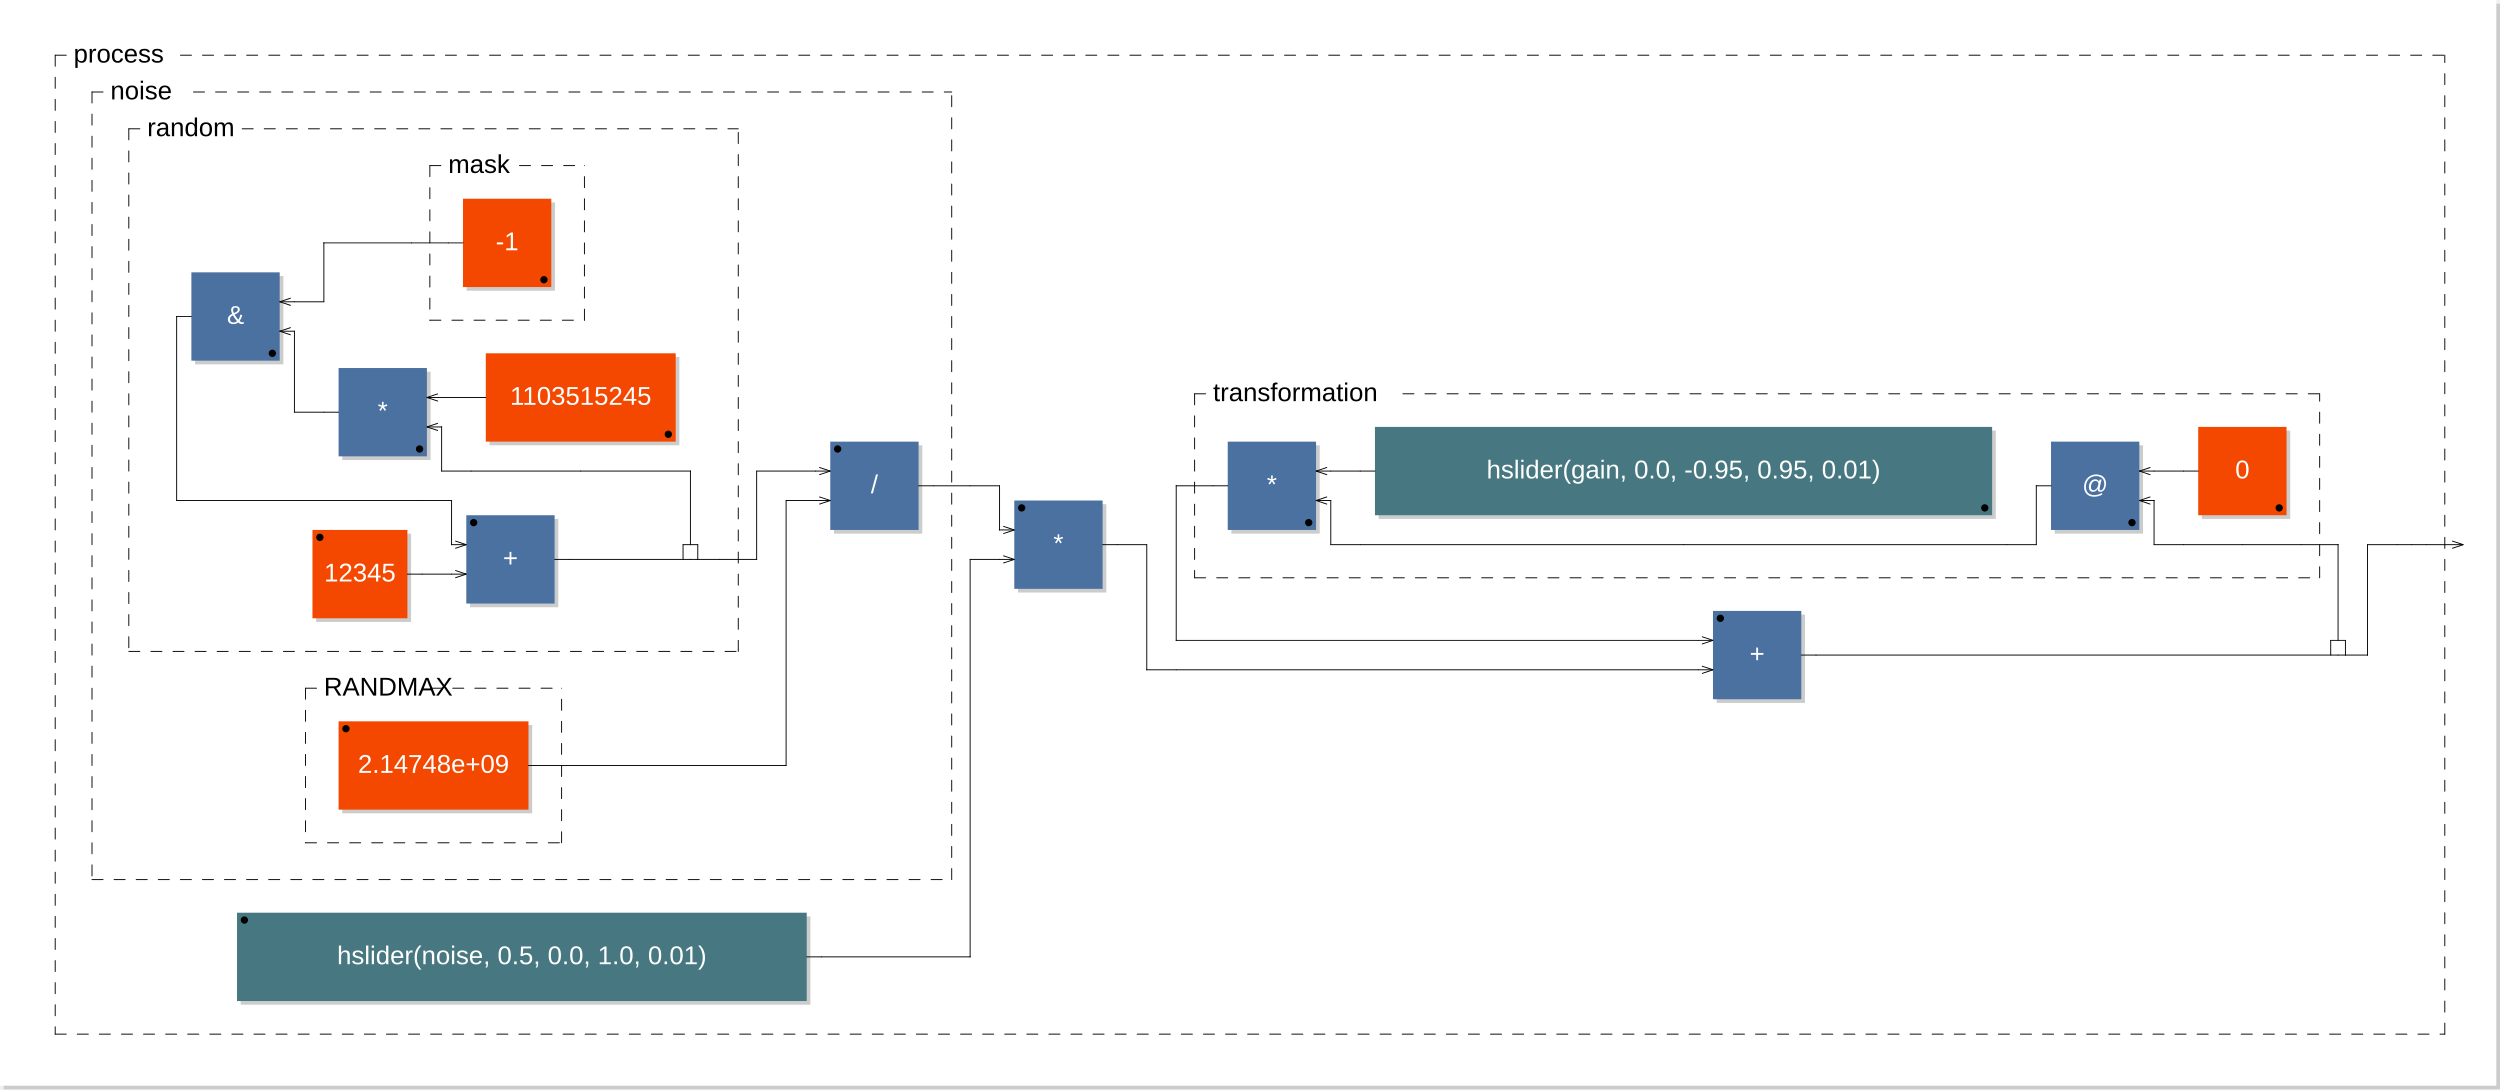
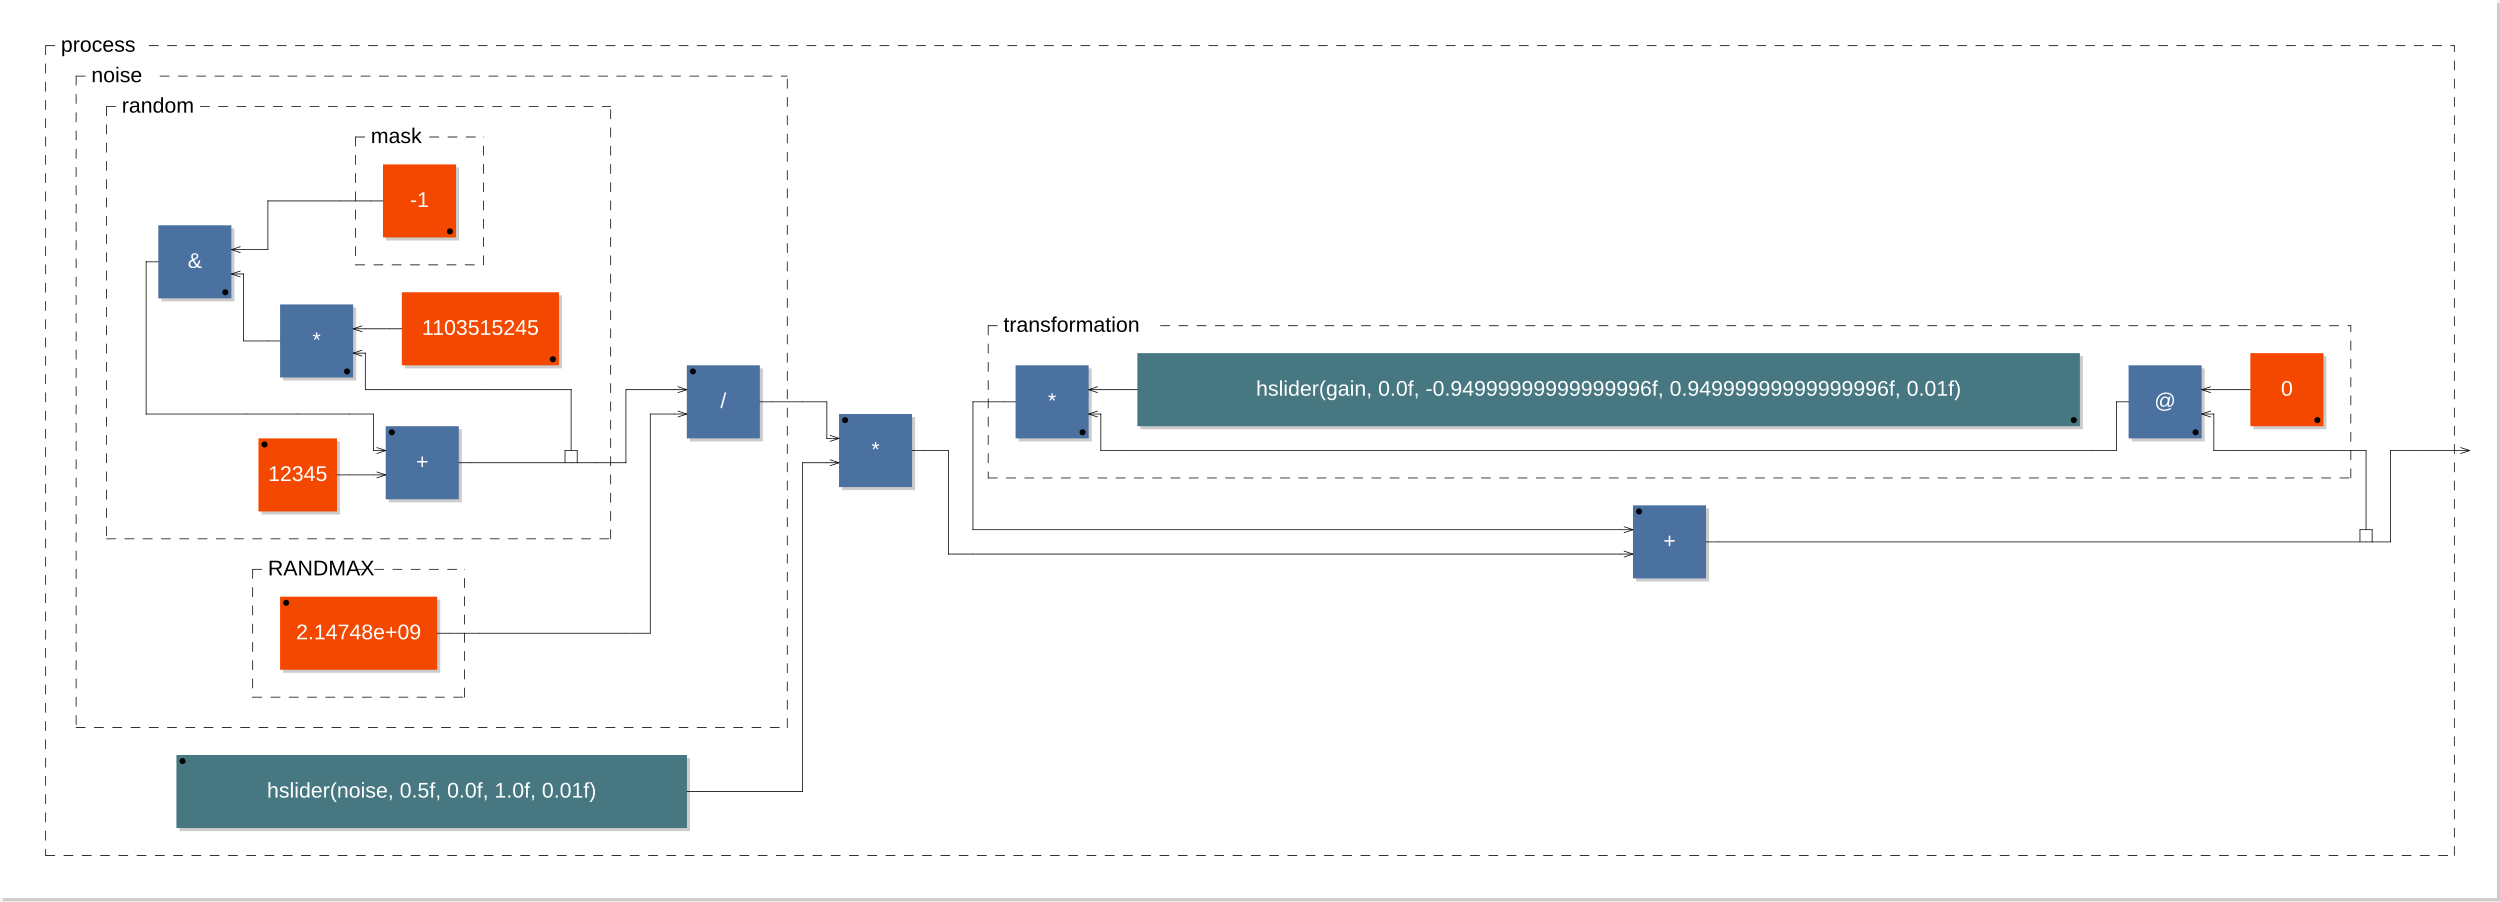
- <svg xmlns="http://www.w3.org/2000/svg" viewBox="0 0 679.3 296" width="339.65mm" height="148mm" version="1.1">
-   <rect x="1" y="1" width="678.3" height="295" rx="0" ry="0" style="stroke:none;fill:#cccccc;" />
-   <rect x="0" y="0" width="678.3" height="295" rx="0" ry="0" style="stroke:none;fill:#ffffff;" />
+ <svg xmlns="http://www.w3.org/2000/svg" viewBox="0 0 821.2 296" width="410.6mm" height="148mm" version="1.1">
+   <rect x="1" y="1" width="820.2" height="295" rx="0" ry="0" style="stroke:none;fill:#cccccc;" />
+   <rect x="0" y="0" width="820.2" height="295" rx="0" ry="0" style="stroke:none;fill:#ffffff;" />
  <text x="10" y="7" font-family="Arial" font-size="7" />
  <rect x="85.9" y="145" width="25.8" height="24" rx="0" ry="0" style="stroke:none;fill:#cccccc;" />
  <rect x="84.9" y="144" width="25.8" height="24" rx="0" ry="0" style="stroke:none;fill:#f44800;" />
  <text x="97.8" y="158" font-family="Arial" font-size="7" text-anchor="middle" fill="#FFFFFF">12345</text>
  <circle cx="86.9" cy="146" r="1" />
  <rect x="127.7" y="141" width="24" height="24" rx="0" ry="0" style="stroke:none;fill:#cccccc;" />
  <rect x="126.7" y="140" width="24" height="24" rx="0" ry="0" style="stroke:none;fill:#4B71A1;" />
  <text x="138.7" y="154" font-family="Arial" font-size="7" text-anchor="middle" fill="#FFFFFF">+</text>
  <circle cx="128.7" cy="142" r="1" />
  <line x1="123.7" y1="147" x2="126.7" y2="148" transform="rotate(0,126.7,148)" style="stroke: black; stroke-width:0.25;" />
  <line x1="123.7" y1="149" x2="126.7" y2="148" transform="rotate(0,126.7,148)" style="stroke: black; stroke-width:0.25;" />
  <line x1="123.7" y1="155" x2="126.7" y2="156" transform="rotate(0,126.7,156)" style="stroke: black; stroke-width:0.25;" />
  <line x1="123.7" y1="157" x2="126.7" y2="156" transform="rotate(0,126.7,156)" style="stroke: black; stroke-width:0.25;" />
  <rect x="133" y="97" width="51.6" height="24" rx="0" ry="0" style="stroke:none;fill:#cccccc;" />
  <rect x="132" y="96" width="51.6" height="24" rx="0" ry="0" style="stroke:none;fill:#f44800;" />
  <text x="157.8" y="110" font-family="Arial" font-size="7" text-anchor="middle" fill="#FFFFFF">1103515245</text>
  <circle cx="181.6" cy="118" r="1" />
  <rect x="93" y="101" width="24" height="24" rx="0" ry="0" style="stroke:none;fill:#cccccc;" />
  <rect x="92" y="100" width="24" height="24" rx="0" ry="0" style="stroke:none;fill:#4B71A1;" />
  <text x="104" y="114" font-family="Arial" font-size="7" text-anchor="middle" fill="#FFFFFF">*</text>
  <circle cx="114" cy="122" r="1" />
  <line x1="119" y1="115" x2="116" y2="116" transform="rotate(0,116,116)" style="stroke: black; stroke-width:0.25;" />
  <line x1="119" y1="117" x2="116" y2="116" transform="rotate(0,116,116)" style="stroke: black; stroke-width:0.25;" />
  <line x1="119" y1="107" x2="116" y2="108" transform="rotate(0,116,108)" style="stroke: black; stroke-width:0.25;" />
  <line x1="119" y1="109" x2="116" y2="108" transform="rotate(0,116,108)" style="stroke: black; stroke-width:0.25;" />
  <rect x="126.8" y="55" width="24" height="24" rx="0" ry="0" style="stroke:none;fill:#cccccc;" />
  <rect x="125.8" y="54" width="24" height="24" rx="0" ry="0" style="stroke:none;fill:#f44800;" />
  <text x="137.8" y="68" font-family="Arial" font-size="7" text-anchor="middle" fill="#FFFFFF">-1</text>
  <circle cx="147.8" cy="76" r="1" />
  <line x1="116.8" y1="45" x2="116.8" y2="87" style="stroke: black; stroke-linecap:round; stroke-width:0.25; stroke-dasharray:3,3;" />
  <line x1="116.8" y1="87" x2="158.8" y2="87" style="stroke: black; stroke-linecap:round; stroke-width:0.25; stroke-dasharray:3,3;" />
  <line x1="158.8" y1="87" x2="158.8" y2="45" style="stroke: black; stroke-linecap:round; stroke-width:0.25; stroke-dasharray:3,3;" />
  <line x1="116.8" y1="45" x2="121.8" y2="45" style="stroke: black; stroke-linecap:round; stroke-width:0.25; stroke-dasharray:3,3;" />
  <line x1="141.15" y1="45" x2="158.8" y2="45" style="stroke: black; stroke-linecap:round; stroke-width:0.25; stroke-dasharray:3,3;" />
  <text x="121.8" y="47" font-family="Arial" font-size="7">mask</text>
  <rect x="53" y="75" width="24" height="24" rx="0" ry="0" style="stroke:none;fill:#cccccc;" />
  <rect x="52" y="74" width="24" height="24" rx="0" ry="0" style="stroke:none;fill:#4B71A1;" />
  <text x="64" y="88" font-family="Arial" font-size="7" text-anchor="middle" fill="#FFFFFF">&amp;</text>
  <circle cx="74" cy="96" r="1" />
  <line x1="79" y1="89" x2="76" y2="90" transform="rotate(0,76,90)" style="stroke: black; stroke-width:0.25;" />
  <line x1="79" y1="91" x2="76" y2="90" transform="rotate(0,76,90)" style="stroke: black; stroke-width:0.25;" />
  <line x1="79" y1="81" x2="76" y2="82" transform="rotate(0,76,82)" style="stroke: black; stroke-width:0.25;" />
  <line x1="79" y1="83" x2="76" y2="82" transform="rotate(0,76,82)" style="stroke: black; stroke-width:0.25;" />
  <line x1="185.6" y1="152" x2="185.6" y2="148" style="stroke:black; stroke-linecap:round; stroke-width:0.25;" />
  <line x1="185.6" y1="148" x2="189.6" y2="148" style="stroke:black; stroke-linecap:round; stroke-width:0.25;" />
  <line x1="189.6" y1="148" x2="189.6" y2="152" style="stroke:black; stroke-linecap:round; stroke-width:0.25;" />
  <line x1="35" y1="35" x2="35" y2="177" style="stroke: black; stroke-linecap:round; stroke-width:0.25; stroke-dasharray:3,3;" />
  <line x1="35" y1="177" x2="200.6" y2="177" style="stroke: black; stroke-linecap:round; stroke-width:0.25; stroke-dasharray:3,3;" />
  <line x1="200.6" y1="177" x2="200.6" y2="35" style="stroke: black; stroke-linecap:round; stroke-width:0.25; stroke-dasharray:3,3;" />
  <line x1="35" y1="35" x2="40" y2="35" style="stroke: black; stroke-linecap:round; stroke-width:0.25; stroke-dasharray:3,3;" />
  <line x1="65.8" y1="35" x2="200.6" y2="35" style="stroke: black; stroke-linecap:round; stroke-width:0.25; stroke-dasharray:3,3;" />
  <text x="40" y="37" font-family="Arial" font-size="7">random</text>
  <rect x="93" y="197" width="51.6" height="24" rx="0" ry="0" style="stroke:none;fill:#cccccc;" />
  <rect x="92" y="196" width="51.6" height="24" rx="0" ry="0" style="stroke:none;fill:#f44800;" />
  <text x="117.8" y="210" font-family="Arial" font-size="7" text-anchor="middle" fill="#FFFFFF">2.14748e+09</text>
  <circle cx="94" cy="198" r="1" />
  <line x1="83" y1="187" x2="83" y2="229" style="stroke: black; stroke-linecap:round; stroke-width:0.25; stroke-dasharray:3,3;" />
  <line x1="83" y1="229" x2="152.6" y2="229" style="stroke: black; stroke-linecap:round; stroke-width:0.25; stroke-dasharray:3,3;" />
  <line x1="152.6" y1="229" x2="152.6" y2="187" style="stroke: black; stroke-linecap:round; stroke-width:0.25; stroke-dasharray:3,3;" />
  <line x1="83" y1="187" x2="88" y2="187" style="stroke: black; stroke-linecap:round; stroke-width:0.25; stroke-dasharray:3,3;" />
  <line x1="117.025" y1="187" x2="152.6" y2="187" style="stroke: black; stroke-linecap:round; stroke-width:0.25; stroke-dasharray:3,3;" />
  <text x="88" y="189" font-family="Arial" font-size="7">RANDMAX</text>
  <rect x="226.6" y="121" width="24" height="24" rx="0" ry="0" style="stroke:none;fill:#cccccc;" />
  <rect x="225.6" y="120" width="24" height="24" rx="0" ry="0" style="stroke:none;fill:#4B71A1;" />
  <text x="237.6" y="134" font-family="Arial" font-size="7" text-anchor="middle" fill="#FFFFFF">/</text>
  <circle cx="227.6" cy="122" r="1" />
  <line x1="222.6" y1="127" x2="225.6" y2="128" transform="rotate(0,225.6,128)" style="stroke: black; stroke-width:0.25;" />
  <line x1="222.6" y1="129" x2="225.6" y2="128" transform="rotate(0,225.6,128)" style="stroke: black; stroke-width:0.25;" />
  <line x1="222.6" y1="135" x2="225.6" y2="136" transform="rotate(0,225.6,136)" style="stroke: black; stroke-width:0.25;" />
  <line x1="222.6" y1="137" x2="225.6" y2="136" transform="rotate(0,225.6,136)" style="stroke: black; stroke-width:0.25;" />
  <line x1="25" y1="25" x2="25" y2="239" style="stroke: black; stroke-linecap:round; stroke-width:0.25; stroke-dasharray:3,3;" />
  <line x1="25" y1="239" x2="258.6" y2="239" style="stroke: black; stroke-linecap:round; stroke-width:0.25; stroke-dasharray:3,3;" />
  <line x1="258.6" y1="239" x2="258.6" y2="25" style="stroke: black; stroke-linecap:round; stroke-width:0.25; stroke-dasharray:3,3;" />
  <line x1="25" y1="25" x2="30" y2="25" style="stroke: black; stroke-linecap:round; stroke-width:0.25; stroke-dasharray:3,3;" />
  <line x1="52.575" y1="25" x2="258.6" y2="25" style="stroke: black; stroke-linecap:round; stroke-width:0.25; stroke-dasharray:3,3;" />
  <text x="30" y="27" font-family="Arial" font-size="7">noise</text>
-   <rect x="65.4" y="249" width="154.8" height="24" rx="0" ry="0" style="stroke:none;fill:#cccccc;" />
-   <rect x="64.4" y="248" width="154.8" height="24" rx="0" ry="0" style="stroke:none;fill:#477881;" />
-   <text x="141.8" y="262" font-family="Arial" font-size="7" text-anchor="middle" fill="#FFFFFF">hslider(noise, 0.5, 0.0, 1.0, 0.01)</text>
-   <circle cx="66.4" cy="250" r="1" />
+   <rect x="58.95" y="249" width="167.7" height="24" rx="0" ry="0" style="stroke:none;fill:#cccccc;" />
+   <rect x="57.95" y="248" width="167.7" height="24" rx="0" ry="0" style="stroke:none;fill:#477881;" />
+   <text x="141.8" y="262" font-family="Arial" font-size="7" text-anchor="middle" fill="#FFFFFF">hslider(noise, 0.5f, 0.0f, 1.0f, 0.01f)</text>
+   <circle cx="59.95" cy="250" r="1" />
  <rect x="276.6" y="137" width="24" height="24" rx="0" ry="0" style="stroke:none;fill:#cccccc;" />
  <rect x="275.6" y="136" width="24" height="24" rx="0" ry="0" style="stroke:none;fill:#4B71A1;" />
  <text x="287.6" y="150" font-family="Arial" font-size="7" text-anchor="middle" fill="#FFFFFF">*</text>
  <circle cx="277.6" cy="138" r="1" />
  <line x1="272.6" y1="143" x2="275.6" y2="144" transform="rotate(0,275.6,144)" style="stroke: black; stroke-width:0.25;" />
  <line x1="272.6" y1="145" x2="275.6" y2="144" transform="rotate(0,275.6,144)" style="stroke: black; stroke-width:0.25;" />
  <line x1="272.6" y1="151" x2="275.6" y2="152" transform="rotate(0,275.6,152)" style="stroke: black; stroke-width:0.25;" />
  <line x1="272.6" y1="153" x2="275.6" y2="152" transform="rotate(0,275.6,152)" style="stroke: black; stroke-width:0.25;" />
-   <rect x="466.45" y="167" width="24" height="24" rx="0" ry="0" style="stroke:none;fill:#cccccc;" />
-   <rect x="465.45" y="166" width="24" height="24" rx="0" ry="0" style="stroke:none;fill:#4B71A1;" />
-   <text x="477.45" y="180" font-family="Arial" font-size="7" text-anchor="middle" fill="#FFFFFF">+</text>
-   <circle cx="467.45" cy="168" r="1" />
-   <line x1="462.45" y1="173" x2="465.45" y2="174" transform="rotate(0,465.45,174)" style="stroke: black; stroke-width:0.25;" />
-   <line x1="462.45" y1="175" x2="465.45" y2="174" transform="rotate(0,465.45,174)" style="stroke: black; stroke-width:0.25;" />
-   <line x1="462.45" y1="181" x2="465.45" y2="182" transform="rotate(0,465.45,182)" style="stroke: black; stroke-width:0.25;" />
-   <line x1="462.45" y1="183" x2="465.45" y2="182" transform="rotate(0,465.45,182)" style="stroke: black; stroke-width:0.25;" />
-   <rect x="598.3" y="117" width="24" height="24" rx="0" ry="0" style="stroke:none;fill:#cccccc;" />
-   <rect x="597.3" y="116" width="24" height="24" rx="0" ry="0" style="stroke:none;fill:#f44800;" />
-   <text x="609.3" y="130" font-family="Arial" font-size="7" text-anchor="middle" fill="#FFFFFF">0</text>
-   <circle cx="619.3" cy="138" r="1" />
-   <rect x="558.3" y="121" width="24" height="24" rx="0" ry="0" style="stroke:none;fill:#cccccc;" />
-   <rect x="557.3" y="120" width="24" height="24" rx="0" ry="0" style="stroke:none;fill:#4B71A1;" />
-   <text x="569.3" y="134" font-family="Arial" font-size="7" text-anchor="middle" fill="#FFFFFF">@</text>
-   <circle cx="579.3" cy="142" r="1" />
-   <line x1="584.3" y1="135" x2="581.3" y2="136" transform="rotate(0,581.3,136)" style="stroke: black; stroke-width:0.25;" />
-   <line x1="584.3" y1="137" x2="581.3" y2="136" transform="rotate(0,581.3,136)" style="stroke: black; stroke-width:0.25;" />
-   <line x1="584.3" y1="127" x2="581.3" y2="128" transform="rotate(0,581.3,128)" style="stroke: black; stroke-width:0.25;" />
-   <line x1="584.3" y1="129" x2="581.3" y2="128" transform="rotate(0,581.3,128)" style="stroke: black; stroke-width:0.25;" />
-   <rect x="374.6" y="117" width="167.7" height="24" rx="0" ry="0" style="stroke:none;fill:#cccccc;" />
-   <rect x="373.6" y="116" width="167.7" height="24" rx="0" ry="0" style="stroke:none;fill:#477881;" />
-   <text x="457.45" y="130" font-family="Arial" font-size="7" text-anchor="middle" fill="#FFFFFF">hslider(gain, 0.0, -0.95, 0.95, 0.01)</text>
-   <circle cx="539.3" cy="138" r="1" />
+   <rect x="537.4" y="167" width="24" height="24" rx="0" ry="0" style="stroke:none;fill:#cccccc;" />
+   <rect x="536.4" y="166" width="24" height="24" rx="0" ry="0" style="stroke:none;fill:#4B71A1;" />
+   <text x="548.4" y="180" font-family="Arial" font-size="7" text-anchor="middle" fill="#FFFFFF">+</text>
+   <circle cx="538.4" cy="168" r="1" />
+   <line x1="533.4" y1="173" x2="536.4" y2="174" transform="rotate(0,536.4,174)" style="stroke: black; stroke-width:0.25;" />
+   <line x1="533.4" y1="175" x2="536.4" y2="174" transform="rotate(0,536.4,174)" style="stroke: black; stroke-width:0.25;" />
+   <line x1="533.4" y1="181" x2="536.4" y2="182" transform="rotate(0,536.4,182)" style="stroke: black; stroke-width:0.25;" />
+   <line x1="533.4" y1="183" x2="536.4" y2="182" transform="rotate(0,536.4,182)" style="stroke: black; stroke-width:0.25;" />
+   <rect x="740.2" y="117" width="24" height="24" rx="0" ry="0" style="stroke:none;fill:#cccccc;" />
+   <rect x="739.2" y="116" width="24" height="24" rx="0" ry="0" style="stroke:none;fill:#f44800;" />
+   <text x="751.2" y="130" font-family="Arial" font-size="7" text-anchor="middle" fill="#FFFFFF">0</text>
+   <circle cx="761.2" cy="138" r="1" />
+   <rect x="700.2" y="121" width="24" height="24" rx="0" ry="0" style="stroke:none;fill:#cccccc;" />
+   <rect x="699.2" y="120" width="24" height="24" rx="0" ry="0" style="stroke:none;fill:#4B71A1;" />
+   <text x="711.2" y="134" font-family="Arial" font-size="7" text-anchor="middle" fill="#FFFFFF">@</text>
+   <circle cx="721.2" cy="142" r="1" />
+   <line x1="726.2" y1="135" x2="723.2" y2="136" transform="rotate(0,723.2,136)" style="stroke: black; stroke-width:0.25;" />
+   <line x1="726.2" y1="137" x2="723.2" y2="136" transform="rotate(0,723.2,136)" style="stroke: black; stroke-width:0.25;" />
+   <line x1="726.2" y1="127" x2="723.2" y2="128" transform="rotate(0,723.2,128)" style="stroke: black; stroke-width:0.25;" />
+   <line x1="726.2" y1="129" x2="723.2" y2="128" transform="rotate(0,723.2,128)" style="stroke: black; stroke-width:0.25;" />
+   <rect x="374.6" y="117" width="309.6" height="24" rx="0" ry="0" style="stroke:none;fill:#cccccc;" />
+   <rect x="373.6" y="116" width="309.6" height="24" rx="0" ry="0" style="stroke:none;fill:#477881;" />
+   <text x="528.4" y="130" font-family="Arial" font-size="7" text-anchor="middle" fill="#FFFFFF">hslider(gain, 0.0f, -0.94999999999999996f, 0.94999999999999996f, 0.01f)</text>
+   <circle cx="681.2" cy="138" r="1" />
  <rect x="334.6" y="121" width="24" height="24" rx="0" ry="0" style="stroke:none;fill:#cccccc;" />
  <rect x="333.6" y="120" width="24" height="24" rx="0" ry="0" style="stroke:none;fill:#4B71A1;" />
  <text x="345.6" y="134" font-family="Arial" font-size="7" text-anchor="middle" fill="#FFFFFF">*</text>
  <circle cx="355.6" cy="142" r="1" />
  <line x1="360.6" y1="135" x2="357.6" y2="136" transform="rotate(0,357.6,136)" style="stroke: black; stroke-width:0.25;" />
  <line x1="360.6" y1="137" x2="357.6" y2="136" transform="rotate(0,357.6,136)" style="stroke: black; stroke-width:0.25;" />
  <line x1="360.6" y1="127" x2="357.6" y2="128" transform="rotate(0,357.6,128)" style="stroke: black; stroke-width:0.25;" />
  <line x1="360.6" y1="129" x2="357.6" y2="128" transform="rotate(0,357.6,128)" style="stroke: black; stroke-width:0.25;" />
  <line x1="324.6" y1="107" x2="324.6" y2="157" style="stroke: black; stroke-linecap:round; stroke-width:0.25; stroke-dasharray:3,3;" />
-   <line x1="324.6" y1="157" x2="630.3" y2="157" style="stroke: black; stroke-linecap:round; stroke-width:0.25; stroke-dasharray:3,3;" />
-   <line x1="630.3" y1="157" x2="630.3" y2="107" style="stroke: black; stroke-linecap:round; stroke-width:0.25; stroke-dasharray:3,3;" />
+   <line x1="324.6" y1="157" x2="772.2" y2="157" style="stroke: black; stroke-linecap:round; stroke-width:0.25; stroke-dasharray:3,3;" />
+   <line x1="772.2" y1="157" x2="772.2" y2="107" style="stroke: black; stroke-linecap:round; stroke-width:0.25; stroke-dasharray:3,3;" />
  <line x1="324.6" y1="107" x2="329.6" y2="107" style="stroke: black; stroke-linecap:round; stroke-width:0.25; stroke-dasharray:3,3;" />
-   <line x1="381.2" y1="107" x2="630.3" y2="107" style="stroke: black; stroke-linecap:round; stroke-width:0.25; stroke-dasharray:3,3;" />
+   <line x1="381.2" y1="107" x2="772.2" y2="107" style="stroke: black; stroke-linecap:round; stroke-width:0.25; stroke-dasharray:3,3;" />
  <text x="329.6" y="109" font-family="Arial" font-size="7">transformation</text>
-   <line x1="633.3" y1="178" x2="633.3" y2="174" style="stroke:black; stroke-linecap:round; stroke-width:0.25;" />
-   <line x1="633.3" y1="174" x2="637.3" y2="174" style="stroke:black; stroke-linecap:round; stroke-width:0.25;" />
-   <line x1="637.3" y1="174" x2="637.3" y2="178" style="stroke:black; stroke-linecap:round; stroke-width:0.25;" />
+   <line x1="775.2" y1="178" x2="775.2" y2="174" style="stroke:black; stroke-linecap:round; stroke-width:0.25;" />
+   <line x1="775.2" y1="174" x2="779.2" y2="174" style="stroke:black; stroke-linecap:round; stroke-width:0.25;" />
+   <line x1="779.2" y1="174" x2="779.2" y2="178" style="stroke:black; stroke-linecap:round; stroke-width:0.25;" />
  <line x1="15" y1="15" x2="15" y2="281" style="stroke: black; stroke-linecap:round; stroke-width:0.25; stroke-dasharray:3,3;" />
-   <line x1="15" y1="281" x2="664.3" y2="281" style="stroke: black; stroke-linecap:round; stroke-width:0.25; stroke-dasharray:3,3;" />
-   <line x1="664.3" y1="281" x2="664.3" y2="15" style="stroke: black; stroke-linecap:round; stroke-width:0.25; stroke-dasharray:3,3;" />
+   <line x1="15" y1="281" x2="806.2" y2="281" style="stroke: black; stroke-linecap:round; stroke-width:0.25; stroke-dasharray:3,3;" />
+   <line x1="806.2" y1="281" x2="806.2" y2="15" style="stroke: black; stroke-linecap:round; stroke-width:0.25; stroke-dasharray:3,3;" />
  <line x1="15" y1="15" x2="20" y2="15" style="stroke: black; stroke-linecap:round; stroke-width:0.25; stroke-dasharray:3,3;" />
-   <line x1="49.025" y1="15" x2="664.3" y2="15" style="stroke: black; stroke-linecap:round; stroke-width:0.25; stroke-dasharray:3,3;" />
+   <line x1="49.025" y1="15" x2="806.2" y2="15" style="stroke: black; stroke-linecap:round; stroke-width:0.25; stroke-dasharray:3,3;" />
  <text x="20" y="17" font-family="Arial" font-size="7">process</text>
-   <line x1="666.3" y1="147" x2="669.3" y2="148" transform="rotate(0,669.3,148)" style="stroke: black; stroke-width:0.25;" />
-   <line x1="666.3" y1="149" x2="669.3" y2="148" transform="rotate(0,669.3,148)" style="stroke: black; stroke-width:0.25;" />
+   <line x1="808.2" y1="147" x2="811.2" y2="148" transform="rotate(0,811.2,148)" style="stroke: black; stroke-width:0.25;" />
+   <line x1="808.2" y1="149" x2="811.2" y2="148" transform="rotate(0,811.2,148)" style="stroke: black; stroke-width:0.25;" />
  <line x1="48" y1="86" x2="48" y2="86" style="stroke:black; stroke-linecap:round; stroke-width:0.25;" />
  <line x1="48" y1="86" x2="48" y2="136" style="stroke:black; stroke-linecap:round; stroke-width:0.25;" />
  <line x1="48" y1="136" x2="48" y2="136" style="stroke:black; stroke-linecap:round; stroke-width:0.25;" />
  <line x1="48" y1="136" x2="80.9" y2="136" style="stroke:black; stroke-linecap:round; stroke-width:0.25;" />
  <line x1="52" y1="86" x2="48" y2="86" style="stroke:black; stroke-linecap:round; stroke-width:0.25;" />
  <line x1="80" y1="82" x2="76" y2="82" style="stroke:black; stroke-linecap:round; stroke-width:0.25;" />
  <line x1="80" y1="90" x2="76" y2="90" style="stroke:black; stroke-linecap:round; stroke-width:0.25;" />
  <line x1="80" y1="90" x2="80" y2="90" style="stroke:black; stroke-linecap:round; stroke-width:0.25;" />
  <line x1="80" y1="112" x2="80" y2="90" style="stroke:black; stroke-linecap:round; stroke-width:0.25;" />
  <line x1="80.9" y1="136" x2="97.8" y2="136" style="stroke:black; stroke-linecap:round; stroke-width:0.25;" />
  <line x1="88" y1="66" x2="88" y2="66" style="stroke:black; stroke-linecap:round; stroke-width:0.25;" />
  <line x1="88" y1="66" x2="88" y2="82" style="stroke:black; stroke-linecap:round; stroke-width:0.25;" />
  <line x1="88" y1="82" x2="80" y2="82" style="stroke:black; stroke-linecap:round; stroke-width:0.25;" />
  <line x1="88" y1="112" x2="80" y2="112" style="stroke:black; stroke-linecap:round; stroke-width:0.25;" />
  <line x1="92" y1="112" x2="88" y2="112" style="stroke:black; stroke-linecap:round; stroke-width:0.25;" />
  <line x1="97.8" y1="136" x2="114.7" y2="136" style="stroke:black; stroke-linecap:round; stroke-width:0.25;" />
  <line x1="110.7" y1="156" x2="114.7" y2="156" style="stroke:black; stroke-linecap:round; stroke-width:0.25;" />
  <line x1="111.8" y1="66" x2="88" y2="66" style="stroke:black; stroke-linecap:round; stroke-width:0.25;" />
  <line x1="114.7" y1="156" x2="122.7" y2="156" style="stroke:black; stroke-linecap:round; stroke-width:0.25;" />
  <line x1="114.7" y1="136" x2="122.7" y2="136" style="stroke:black; stroke-linecap:round; stroke-width:0.25;" />
  <line x1="120" y1="108" x2="116" y2="108" style="stroke:black; stroke-linecap:round; stroke-width:0.25;" />
  <line x1="120" y1="116" x2="116" y2="116" style="stroke:black; stroke-linecap:round; stroke-width:0.25;" />
  <line x1="120" y1="116" x2="120" y2="116" style="stroke:black; stroke-linecap:round; stroke-width:0.25;" />
  <line x1="120" y1="128" x2="120" y2="116" style="stroke:black; stroke-linecap:round; stroke-width:0.25;" />
  <line x1="121.8" y1="66" x2="111.8" y2="66" style="stroke:black; stroke-linecap:round; stroke-width:0.25;" />
  <line x1="122.7" y1="148" x2="126.7" y2="148" style="stroke:black; stroke-linecap:round; stroke-width:0.25;" />
  <line x1="122.7" y1="156" x2="126.7" y2="156" style="stroke:black; stroke-linecap:round; stroke-width:0.25;" />
  <line x1="122.7" y1="136" x2="122.7" y2="148" style="stroke:black; stroke-linecap:round; stroke-width:0.25;" />
  <line x1="122.7" y1="148" x2="122.7" y2="148" style="stroke:black; stroke-linecap:round; stroke-width:0.25;" />
  <line x1="125.8" y1="66" x2="121.8" y2="66" style="stroke:black; stroke-linecap:round; stroke-width:0.25;" />
  <line x1="128" y1="108" x2="120" y2="108" style="stroke:black; stroke-linecap:round; stroke-width:0.25;" />
  <line x1="128" y1="128" x2="120" y2="128" style="stroke:black; stroke-linecap:round; stroke-width:0.25;" />
  <line x1="132" y1="108" x2="128" y2="108" style="stroke:black; stroke-linecap:round; stroke-width:0.25;" />
  <line x1="143.6" y1="208" x2="147.6" y2="208" style="stroke:black; stroke-linecap:round; stroke-width:0.25;" />
  <line x1="147.6" y1="208" x2="157.6" y2="208" style="stroke:black; stroke-linecap:round; stroke-width:0.25;" />
  <line x1="150.7" y1="152" x2="154.7" y2="152" style="stroke:black; stroke-linecap:round; stroke-width:0.25;" />
  <line x1="154.7" y1="152" x2="187.6" y2="152" style="stroke:black; stroke-linecap:round; stroke-width:0.25;" />
  <line x1="157.6" y1="208" x2="205.6" y2="208" style="stroke:black; stroke-linecap:round; stroke-width:0.25;" />
  <line x1="157.8" y1="128" x2="128" y2="128" style="stroke:black; stroke-linecap:round; stroke-width:0.25;" />
  <line x1="187.6" y1="128" x2="187.6" y2="128" style="stroke:black; stroke-linecap:round; stroke-width:0.25;" />
  <line x1="187.6" y1="148" x2="187.6" y2="128" style="stroke:black; stroke-linecap:round; stroke-width:0.25;" />
  <line x1="187.6" y1="152" x2="189.6" y2="152" style="stroke:black; stroke-linecap:round; stroke-width:0.25;" />
  <line x1="187.6" y1="128" x2="157.8" y2="128" style="stroke:black; stroke-linecap:round; stroke-width:0.25;" />
  <line x1="189.6" y1="152" x2="195.6" y2="152" style="stroke:black; stroke-linecap:round; stroke-width:0.25;" />
  <line x1="195.6" y1="152" x2="205.6" y2="152" style="stroke:black; stroke-linecap:round; stroke-width:0.25;" />
  <line x1="205.6" y1="128" x2="221.6" y2="128" style="stroke:black; stroke-linecap:round; stroke-width:0.25;" />
  <line x1="205.6" y1="152" x2="205.6" y2="128" style="stroke:black; stroke-linecap:round; stroke-width:0.25;" />
  <line x1="205.6" y1="152" x2="205.6" y2="152" style="stroke:black; stroke-linecap:round; stroke-width:0.25;" />
  <line x1="205.6" y1="208" x2="213.6" y2="208" style="stroke:black; stroke-linecap:round; stroke-width:0.25;" />
  <line x1="213.6" y1="136" x2="221.6" y2="136" style="stroke:black; stroke-linecap:round; stroke-width:0.25;" />
  <line x1="213.6" y1="208" x2="213.6" y2="136" style="stroke:black; stroke-linecap:round; stroke-width:0.25;" />
-   <line x1="219.2" y1="260" x2="223.2" y2="260" style="stroke:black; stroke-linecap:round; stroke-width:0.25;" />
  <line x1="221.6" y1="128" x2="225.6" y2="128" style="stroke:black; stroke-linecap:round; stroke-width:0.25;" />
  <line x1="221.6" y1="136" x2="225.6" y2="136" style="stroke:black; stroke-linecap:round; stroke-width:0.25;" />
-   <line x1="223.2" y1="260" x2="263.6" y2="260" style="stroke:black; stroke-linecap:round; stroke-width:0.25;" />
+   <line x1="225.65" y1="260" x2="229.65" y2="260" style="stroke:black; stroke-linecap:round; stroke-width:0.25;" />
+   <line x1="229.65" y1="260" x2="263.6" y2="260" style="stroke:black; stroke-linecap:round; stroke-width:0.25;" />
  <line x1="249.6" y1="132" x2="253.6" y2="132" style="stroke:black; stroke-linecap:round; stroke-width:0.25;" />
  <line x1="253.6" y1="132" x2="263.6" y2="132" style="stroke:black; stroke-linecap:round; stroke-width:0.25;" />
-   <line x1="263.6" y1="132" x2="271.6" y2="132" style="stroke:black; stroke-linecap:round; stroke-width:0.25;" />
  <line x1="263.6" y1="152" x2="271.6" y2="152" style="stroke:black; stroke-linecap:round; stroke-width:0.25;" />
  <line x1="263.6" y1="260" x2="263.6" y2="152" style="stroke:black; stroke-linecap:round; stroke-width:0.25;" />
  <line x1="263.6" y1="260" x2="263.6" y2="260" style="stroke:black; stroke-linecap:round; stroke-width:0.25;" />
+   <line x1="263.6" y1="132" x2="271.6" y2="132" style="stroke:black; stroke-linecap:round; stroke-width:0.25;" />
  <line x1="271.6" y1="132" x2="271.6" y2="144" style="stroke:black; stroke-linecap:round; stroke-width:0.25;" />
  <line x1="271.6" y1="144" x2="271.6" y2="144" style="stroke:black; stroke-linecap:round; stroke-width:0.25;" />
  <line x1="271.6" y1="144" x2="275.6" y2="144" style="stroke:black; stroke-linecap:round; stroke-width:0.25;" />
  <line x1="271.6" y1="152" x2="275.6" y2="152" style="stroke:black; stroke-linecap:round; stroke-width:0.25;" />
  <line x1="299.6" y1="148" x2="303.6" y2="148" style="stroke:black; stroke-linecap:round; stroke-width:0.25;" />
  <line x1="303.6" y1="148" x2="311.6" y2="148" style="stroke:black; stroke-linecap:round; stroke-width:0.25;" />
  <line x1="311.6" y1="148" x2="311.6" y2="182" style="stroke:black; stroke-linecap:round; stroke-width:0.25;" />
  <line x1="311.6" y1="182" x2="311.6" y2="182" style="stroke:black; stroke-linecap:round; stroke-width:0.25;" />
  <line x1="311.6" y1="182" x2="319.6" y2="182" style="stroke:black; stroke-linecap:round; stroke-width:0.25;" />
  <line x1="319.6" y1="132" x2="319.6" y2="132" style="stroke:black; stroke-linecap:round; stroke-width:0.25;" />
  <line x1="319.6" y1="132" x2="319.6" y2="174" style="stroke:black; stroke-linecap:round; stroke-width:0.25;" />
  <line x1="319.6" y1="174" x2="319.6" y2="174" style="stroke:black; stroke-linecap:round; stroke-width:0.25;" />
-   <line x1="319.6" y1="174" x2="461.45" y2="174" style="stroke:black; stroke-linecap:round; stroke-width:0.25;" />
-   <line x1="319.6" y1="182" x2="461.45" y2="182" style="stroke:black; stroke-linecap:round; stroke-width:0.25;" />
+   <line x1="319.6" y1="174" x2="532.4" y2="174" style="stroke:black; stroke-linecap:round; stroke-width:0.25;" />
+   <line x1="319.6" y1="182" x2="532.4" y2="182" style="stroke:black; stroke-linecap:round; stroke-width:0.25;" />
  <line x1="329.6" y1="132" x2="319.6" y2="132" style="stroke:black; stroke-linecap:round; stroke-width:0.25;" />
  <line x1="333.6" y1="132" x2="329.6" y2="132" style="stroke:black; stroke-linecap:round; stroke-width:0.25;" />
  <line x1="361.6" y1="128" x2="357.6" y2="128" style="stroke:black; stroke-linecap:round; stroke-width:0.25;" />
  <line x1="361.6" y1="136" x2="357.6" y2="136" style="stroke:black; stroke-linecap:round; stroke-width:0.25;" />
  <line x1="361.6" y1="136" x2="361.6" y2="136" style="stroke:black; stroke-linecap:round; stroke-width:0.25;" />
  <line x1="361.6" y1="148" x2="361.6" y2="136" style="stroke:black; stroke-linecap:round; stroke-width:0.25;" />
  <line x1="369.6" y1="128" x2="361.6" y2="128" style="stroke:black; stroke-linecap:round; stroke-width:0.25;" />
  <line x1="369.6" y1="148" x2="361.6" y2="148" style="stroke:black; stroke-linecap:round; stroke-width:0.25;" />
  <line x1="373.6" y1="128" x2="369.6" y2="128" style="stroke:black; stroke-linecap:round; stroke-width:0.25;" />
-   <line x1="457.45" y1="148" x2="369.6" y2="148" style="stroke:black; stroke-linecap:round; stroke-width:0.25;" />
-   <line x1="461.45" y1="174" x2="465.45" y2="174" style="stroke:black; stroke-linecap:round; stroke-width:0.25;" />
-   <line x1="461.45" y1="182" x2="465.45" y2="182" style="stroke:black; stroke-linecap:round; stroke-width:0.25;" />
-   <line x1="489.45" y1="178" x2="493.45" y2="178" style="stroke:black; stroke-linecap:round; stroke-width:0.25;" />
-   <line x1="493.45" y1="178" x2="635.3" y2="178" style="stroke:black; stroke-linecap:round; stroke-width:0.25;" />
-   <line x1="545.3" y1="148" x2="457.45" y2="148" style="stroke:black; stroke-linecap:round; stroke-width:0.25;" />
-   <line x1="553.3" y1="132" x2="553.3" y2="132" style="stroke:black; stroke-linecap:round; stroke-width:0.25;" />
-   <line x1="553.3" y1="132" x2="553.3" y2="148" style="stroke:black; stroke-linecap:round; stroke-width:0.25;" />
-   <line x1="553.3" y1="148" x2="545.3" y2="148" style="stroke:black; stroke-linecap:round; stroke-width:0.25;" />
-   <line x1="557.3" y1="132" x2="553.3" y2="132" style="stroke:black; stroke-linecap:round; stroke-width:0.25;" />
-   <line x1="585.3" y1="128" x2="581.3" y2="128" style="stroke:black; stroke-linecap:round; stroke-width:0.25;" />
-   <line x1="585.3" y1="136" x2="581.3" y2="136" style="stroke:black; stroke-linecap:round; stroke-width:0.25;" />
-   <line x1="585.3" y1="136" x2="585.3" y2="136" style="stroke:black; stroke-linecap:round; stroke-width:0.25;" />
-   <line x1="585.3" y1="148" x2="585.3" y2="136" style="stroke:black; stroke-linecap:round; stroke-width:0.25;" />
-   <line x1="593.3" y1="128" x2="585.3" y2="128" style="stroke:black; stroke-linecap:round; stroke-width:0.25;" />
-   <line x1="593.3" y1="148" x2="585.3" y2="148" style="stroke:black; stroke-linecap:round; stroke-width:0.25;" />
-   <line x1="597.3" y1="128" x2="593.3" y2="128" style="stroke:black; stroke-linecap:round; stroke-width:0.25;" />
-   <line x1="609.3" y1="148" x2="593.3" y2="148" style="stroke:black; stroke-linecap:round; stroke-width:0.25;" />
-   <line x1="625.3" y1="148" x2="609.3" y2="148" style="stroke:black; stroke-linecap:round; stroke-width:0.25;" />
-   <line x1="635.3" y1="148" x2="625.3" y2="148" style="stroke:black; stroke-linecap:round; stroke-width:0.25;" />
-   <line x1="635.3" y1="148" x2="635.3" y2="148" style="stroke:black; stroke-linecap:round; stroke-width:0.25;" />
-   <line x1="635.3" y1="174" x2="635.3" y2="148" style="stroke:black; stroke-linecap:round; stroke-width:0.25;" />
-   <line x1="635.3" y1="178" x2="637.3" y2="178" style="stroke:black; stroke-linecap:round; stroke-width:0.25;" />
-   <line x1="637.3" y1="178" x2="643.3" y2="178" style="stroke:black; stroke-linecap:round; stroke-width:0.25;" />
-   <line x1="643.3" y1="148" x2="651.3" y2="148" style="stroke:black; stroke-linecap:round; stroke-width:0.25;" />
-   <line x1="643.3" y1="178" x2="643.3" y2="148" style="stroke:black; stroke-linecap:round; stroke-width:0.25;" />
-   <line x1="643.3" y1="178" x2="643.3" y2="178" style="stroke:black; stroke-linecap:round; stroke-width:0.25;" />
-   <line x1="651.3" y1="148" x2="655.3" y2="148" style="stroke:black; stroke-linecap:round; stroke-width:0.25;" />
-   <line x1="655.3" y1="148" x2="659.3" y2="148" style="stroke:black; stroke-linecap:round; stroke-width:0.25;" />
-   <line x1="659.3" y1="148" x2="669.3" y2="148" style="stroke:black; stroke-linecap:round; stroke-width:0.25;" />
+   <line x1="528.4" y1="148" x2="369.6" y2="148" style="stroke:black; stroke-linecap:round; stroke-width:0.25;" />
+   <line x1="532.4" y1="174" x2="536.4" y2="174" style="stroke:black; stroke-linecap:round; stroke-width:0.25;" />
+   <line x1="532.4" y1="182" x2="536.4" y2="182" style="stroke:black; stroke-linecap:round; stroke-width:0.25;" />
+   <line x1="560.4" y1="178" x2="564.4" y2="178" style="stroke:black; stroke-linecap:round; stroke-width:0.25;" />
+   <line x1="564.4" y1="178" x2="777.2" y2="178" style="stroke:black; stroke-linecap:round; stroke-width:0.25;" />
+   <line x1="687.2" y1="148" x2="528.4" y2="148" style="stroke:black; stroke-linecap:round; stroke-width:0.25;" />
+   <line x1="695.2" y1="132" x2="695.2" y2="132" style="stroke:black; stroke-linecap:round; stroke-width:0.25;" />
+   <line x1="695.2" y1="132" x2="695.2" y2="148" style="stroke:black; stroke-linecap:round; stroke-width:0.25;" />
+   <line x1="695.2" y1="148" x2="687.2" y2="148" style="stroke:black; stroke-linecap:round; stroke-width:0.25;" />
+   <line x1="699.2" y1="132" x2="695.2" y2="132" style="stroke:black; stroke-linecap:round; stroke-width:0.25;" />
+   <line x1="727.2" y1="128" x2="723.2" y2="128" style="stroke:black; stroke-linecap:round; stroke-width:0.25;" />
+   <line x1="727.2" y1="136" x2="723.2" y2="136" style="stroke:black; stroke-linecap:round; stroke-width:0.25;" />
+   <line x1="727.2" y1="136" x2="727.2" y2="136" style="stroke:black; stroke-linecap:round; stroke-width:0.25;" />
+   <line x1="727.2" y1="148" x2="727.2" y2="136" style="stroke:black; stroke-linecap:round; stroke-width:0.25;" />
+   <line x1="735.2" y1="128" x2="727.2" y2="128" style="stroke:black; stroke-linecap:round; stroke-width:0.25;" />
+   <line x1="735.2" y1="148" x2="727.2" y2="148" style="stroke:black; stroke-linecap:round; stroke-width:0.25;" />
+   <line x1="739.2" y1="128" x2="735.2" y2="128" style="stroke:black; stroke-linecap:round; stroke-width:0.25;" />
+   <line x1="751.2" y1="148" x2="735.2" y2="148" style="stroke:black; stroke-linecap:round; stroke-width:0.25;" />
+   <line x1="767.2" y1="148" x2="751.2" y2="148" style="stroke:black; stroke-linecap:round; stroke-width:0.25;" />
+   <line x1="777.2" y1="148" x2="777.2" y2="148" style="stroke:black; stroke-linecap:round; stroke-width:0.25;" />
+   <line x1="777.2" y1="174" x2="777.2" y2="148" style="stroke:black; stroke-linecap:round; stroke-width:0.25;" />
+   <line x1="777.2" y1="178" x2="779.2" y2="178" style="stroke:black; stroke-linecap:round; stroke-width:0.25;" />
+   <line x1="777.2" y1="148" x2="767.2" y2="148" style="stroke:black; stroke-linecap:round; stroke-width:0.25;" />
+   <line x1="779.2" y1="178" x2="785.2" y2="178" style="stroke:black; stroke-linecap:round; stroke-width:0.25;" />
+   <line x1="785.2" y1="148" x2="793.2" y2="148" style="stroke:black; stroke-linecap:round; stroke-width:0.25;" />
+   <line x1="785.2" y1="178" x2="785.2" y2="148" style="stroke:black; stroke-linecap:round; stroke-width:0.25;" />
+   <line x1="785.2" y1="178" x2="785.2" y2="178" style="stroke:black; stroke-linecap:round; stroke-width:0.25;" />
+   <line x1="793.2" y1="148" x2="797.2" y2="148" style="stroke:black; stroke-linecap:round; stroke-width:0.25;" />
+   <line x1="797.2" y1="148" x2="801.2" y2="148" style="stroke:black; stroke-linecap:round; stroke-width:0.25;" />
+   <line x1="801.2" y1="148" x2="811.2" y2="148" style="stroke:black; stroke-linecap:round; stroke-width:0.25;" />
</svg>
